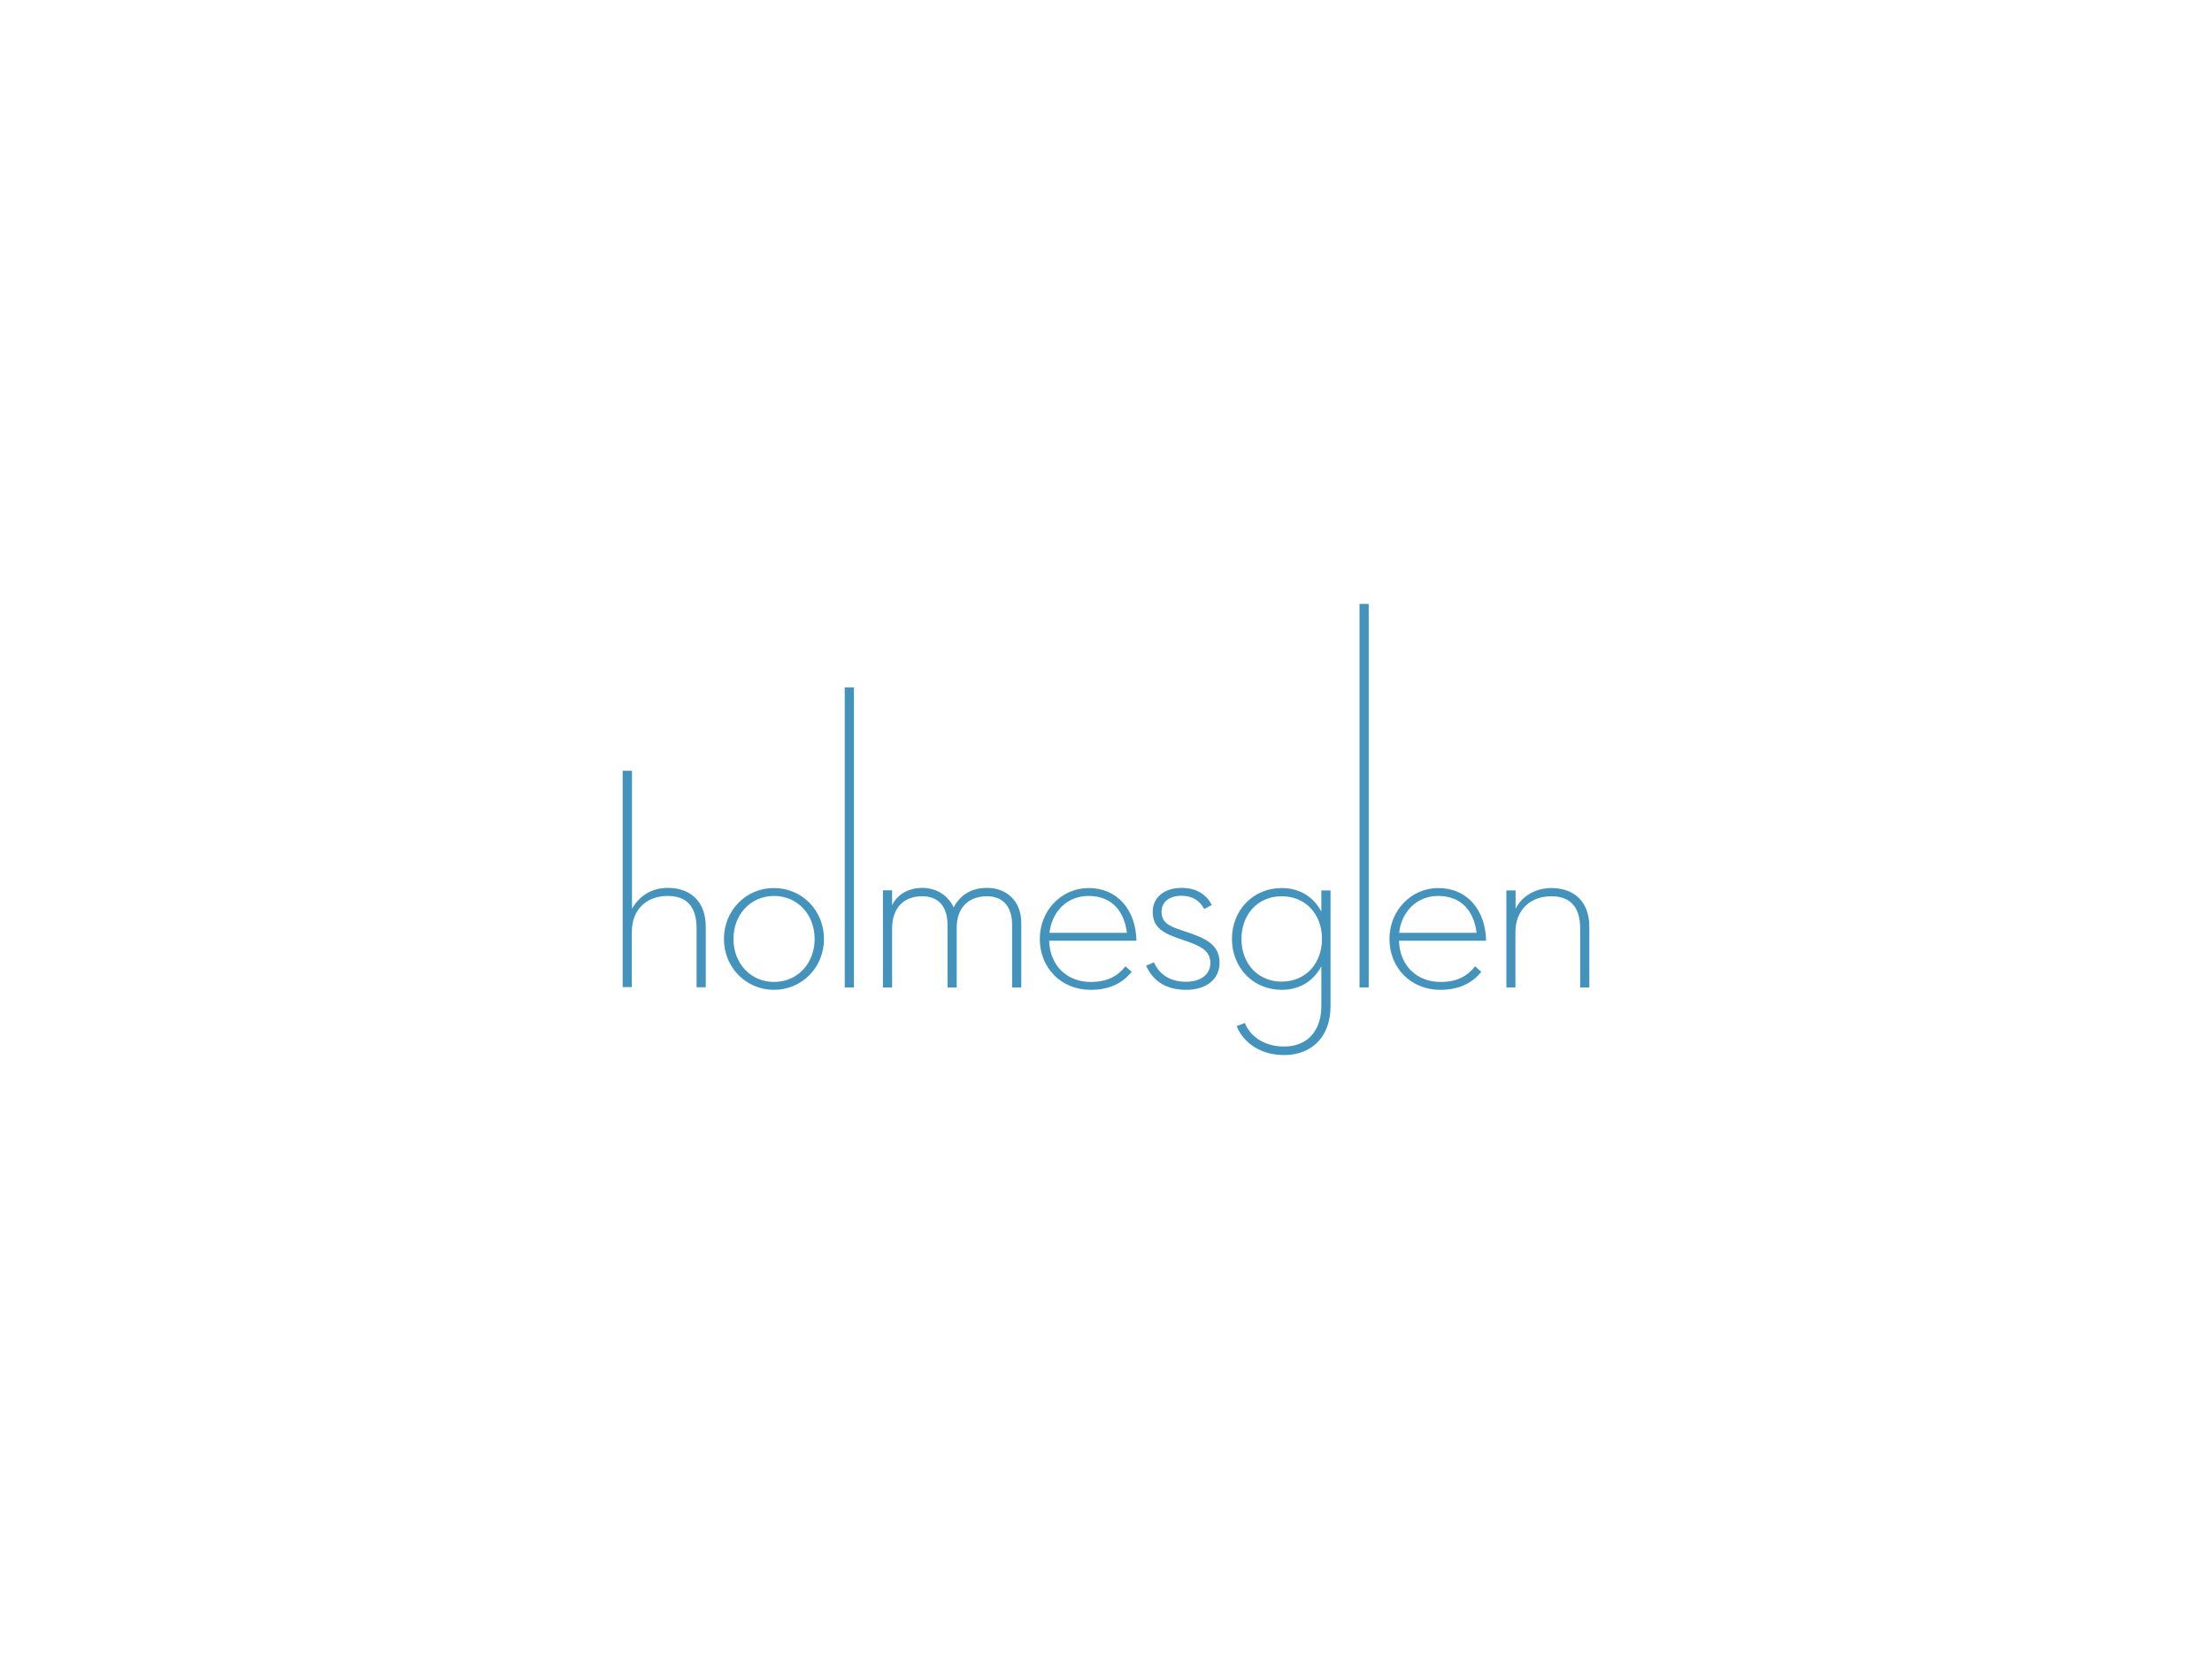
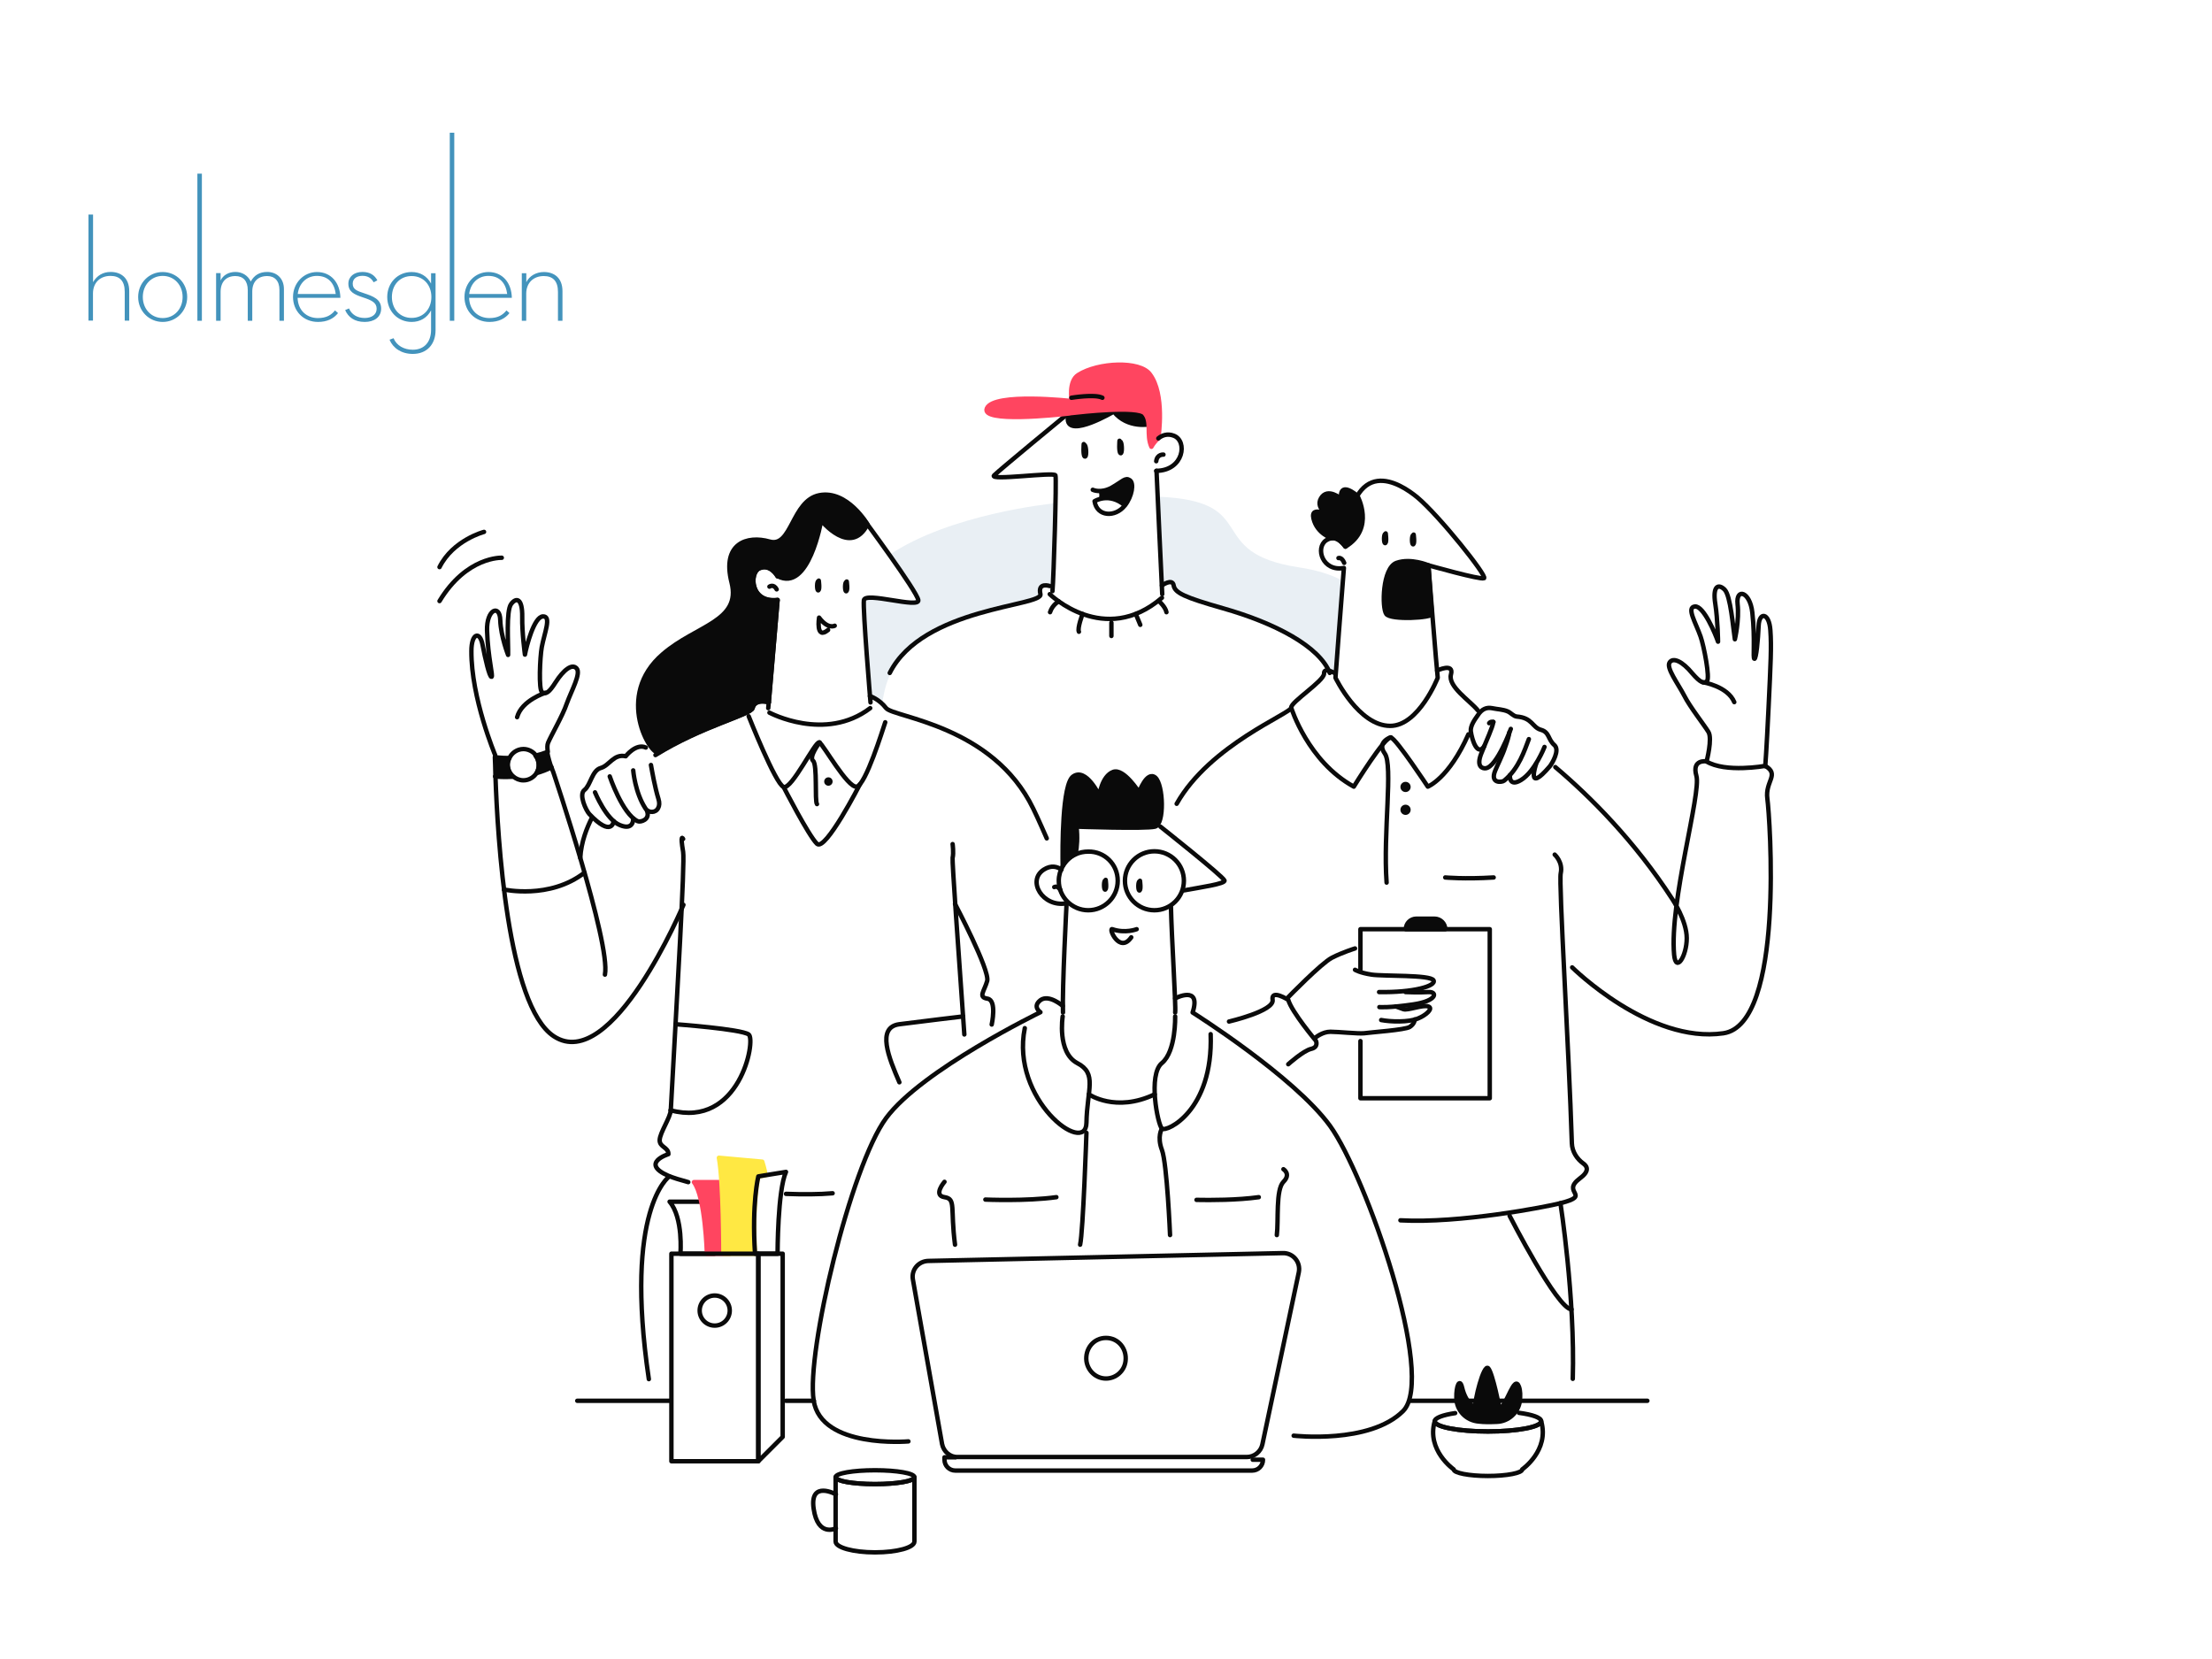
- <svg xmlns="http://www.w3.org/2000/svg" width="760" height="570" viewBox="0 0 760 570" fill="none">
-   <rect width="760" height="570" fill="white" />
-   <path d="M213.988 264.83H217.142V312.198C219.854 307.605 224.059 305.06 229.482 305.06C236.732 305.06 242.487 309.265 242.487 318.451V339.203H239.332V318.949C239.332 311.202 235.68 307.827 229.372 307.827C222.123 307.827 217.087 312.53 217.087 320.167V339.148H213.933V264.83H213.988ZM248.74 322.602C248.74 332.452 256.376 340.088 265.95 340.088C275.468 340.088 283.104 332.452 283.104 322.602C283.104 312.752 275.468 305.115 265.95 305.115C256.376 305.06 248.74 312.752 248.74 322.602ZM279.895 322.602C279.895 331.013 274.029 337.377 265.95 337.377C257.87 337.377 252.005 330.958 252.005 322.602C252.005 314.246 257.87 307.827 265.95 307.827C273.974 307.827 279.895 314.19 279.895 322.602ZM290.243 339.258H293.397V236.165H290.243V339.258ZM303.358 339.258H306.512V319.06C306.512 311.922 310.496 307.937 316.86 307.937C322.283 307.937 325.548 311.313 325.548 317.787V339.258H328.702V318.728C328.702 311.922 332.687 307.937 339.161 307.937C344.307 307.937 347.738 311.202 347.738 317.677V339.258H350.893V317.123C350.893 309.265 345.525 305.06 339.161 305.06C333.793 305.06 330.03 307.384 327.651 311.756C325.548 307.273 321.342 305.06 316.86 305.06C312.046 305.06 308.172 307.439 306.512 311.036V305.89H303.358V339.258ZM374.688 337.377C366.83 337.377 360.743 332.009 360.466 323.21H390.459C390.237 312.53 383.874 305.115 374.024 305.115C364.782 305.115 357.256 312.752 357.256 322.602C357.256 332.452 364.506 340.088 374.743 340.088C381.162 340.088 385.755 337.764 388.799 333.891L386.696 332.009C384.04 335.274 380.664 337.377 374.688 337.377ZM360.577 320.499C361.407 313.194 366.664 307.827 373.968 307.827C382.269 307.827 386.309 313.36 387.194 320.499H360.577ZM393.779 331.788C395.993 336.713 400.254 340.088 407.503 340.088C414.199 340.088 419.013 336.713 419.013 330.736C419.013 324.262 413.645 322.159 406.949 319.946C402.246 318.396 399.091 317.345 399.091 313.25C399.091 309.874 401.803 307.771 405.898 307.771C409.882 307.771 412.206 309.542 413.756 312.309L416.357 310.926C414.475 307.384 411.21 305.06 405.898 305.06C400.032 305.06 396.048 308.38 396.048 313.25C396.048 318.894 399.922 320.776 406.23 322.878C412.317 324.871 415.859 326.531 415.859 330.847C415.859 334.942 412.372 337.321 407.503 337.321C402.135 337.321 398.261 334.831 396.491 330.626L393.779 331.788ZM424.879 352.539C427.314 358.405 433.179 362.5 441.203 362.5C450.943 362.5 457.14 355.915 457.14 345.843V305.945H453.986V313.194C451.164 307.937 446.35 305.115 440.373 305.115C430.523 305.115 423.274 312.752 423.274 322.602C423.274 332.452 430.523 340.088 440.373 340.088C446.35 340.088 451.164 337.266 453.986 332.009V345.622C453.986 354.199 449.172 359.567 441.203 359.567C435.005 359.567 429.804 356.634 427.701 351.488L424.879 352.539ZM454.208 322.602C454.208 331.068 448.563 337.266 440.373 337.266C432.183 337.266 426.539 331.068 426.539 322.602C426.539 314.135 432.183 307.937 440.373 307.937C448.563 307.937 454.208 314.08 454.208 322.602ZM467.101 339.258H470.255V207.5H467.101V339.258ZM494.88 337.377C487.023 337.377 480.935 332.009 480.659 323.21H510.596C510.375 312.53 504.011 305.115 494.161 305.115C484.92 305.115 477.394 312.752 477.394 322.602C477.394 332.452 484.643 340.088 494.88 340.088C501.244 340.088 505.893 337.764 508.936 333.891L506.833 332.009C504.177 335.274 500.857 337.377 494.88 337.377ZM480.714 320.499C481.544 313.194 486.801 307.827 494.106 307.827C502.406 307.827 506.446 313.36 507.331 320.499H480.714ZM517.513 339.258H520.668V320.278C520.668 312.641 525.814 307.937 532.953 307.937C539.261 307.937 542.913 311.313 542.913 319.06V339.258H546.068V318.507C546.068 309.265 540.312 305.115 533.063 305.115C527.64 305.115 522.881 307.827 520.723 312.254V305.945H517.569V339.258H517.513Z" fill="#4393BC" />
+ <svg xmlns="http://www.w3.org/2000/svg" width="1000" height="750" viewBox="0 0 1000 750" fill="none">
+   <rect width="1000" height="750" fill="white" />
+   <path d="M40.036 96.987H42.071V127.547C43.82 124.584 46.533 122.942 50.032 122.942C54.709 122.942 58.422 125.655 58.422 131.582V144.97H56.387V131.903C56.387 126.905 54.031 124.727 49.961 124.727C45.284 124.727 42.035 127.762 42.035 132.688V144.934H40V96.987H40.036ZM62.456 134.259C62.456 140.614 67.383 145.541 73.559 145.541C79.7 145.541 84.627 140.614 84.627 134.259C84.627 127.904 79.7 122.978 73.559 122.978C67.383 122.942 62.456 127.904 62.456 134.259ZM82.556 134.259C82.556 139.686 78.772 143.792 73.559 143.792C68.347 143.792 64.563 139.65 64.563 134.259C64.563 128.868 68.347 124.727 73.559 124.727C78.736 124.727 82.556 128.833 82.556 134.259ZM89.232 145.005H91.267V78.493H89.232V145.005ZM97.694 145.005H99.729V131.974C99.729 127.369 102.299 124.798 106.405 124.798C109.904 124.798 112.01 126.976 112.01 131.153V145.005H114.045V131.76C114.045 127.369 116.615 124.798 120.793 124.798C124.113 124.798 126.326 126.905 126.326 131.082V145.005H128.361V130.725C128.361 125.655 124.898 122.942 120.793 122.942C117.33 122.942 114.902 124.441 113.367 127.262C112.01 124.37 109.297 122.942 106.405 122.942C103.299 122.942 100.8 124.477 99.729 126.798V123.477H97.694V145.005ZM143.713 143.792C138.643 143.792 134.716 140.328 134.538 134.652H153.888C153.745 127.762 149.639 122.978 143.285 122.978C137.322 122.978 132.467 127.904 132.467 134.259C132.467 140.614 137.144 145.541 143.749 145.541C147.89 145.541 150.853 144.041 152.817 141.542L151.46 140.328C149.747 142.435 147.569 143.792 143.713 143.792ZM134.609 132.903C135.145 128.19 138.536 124.727 143.249 124.727C148.604 124.727 151.21 128.297 151.782 132.903H134.609ZM156.03 140.186C157.458 143.363 160.207 145.541 164.884 145.541C169.204 145.541 172.31 143.363 172.31 139.507C172.31 135.33 168.847 133.974 164.527 132.546C161.492 131.546 159.457 130.868 159.457 128.226C159.457 126.048 161.207 124.691 163.849 124.691C166.419 124.691 167.919 125.834 168.918 127.619L170.596 126.726C169.382 124.441 167.276 122.942 163.849 122.942C160.064 122.942 157.494 125.084 157.494 128.226C157.494 131.867 159.993 133.081 164.063 134.438C167.99 135.723 170.275 136.794 170.275 139.579C170.275 142.221 168.026 143.756 164.884 143.756C161.421 143.756 158.922 142.149 157.779 139.436L156.03 140.186ZM176.094 153.574C177.665 157.358 181.449 160 186.626 160C192.91 160 196.908 155.752 196.908 149.254V123.513H194.873V128.19C193.052 124.798 189.946 122.978 186.091 122.978C179.736 122.978 175.059 127.904 175.059 134.259C175.059 140.614 179.736 145.541 186.091 145.541C189.946 145.541 193.052 143.72 194.873 140.328V149.111C194.873 154.645 191.767 158.108 186.626 158.108C182.628 158.108 179.272 156.216 177.915 152.895L176.094 153.574ZM195.016 134.259C195.016 139.722 191.375 143.72 186.091 143.72C180.807 143.72 177.165 139.722 177.165 134.259C177.165 128.797 180.807 124.798 186.091 124.798C191.375 124.798 195.016 128.761 195.016 134.259ZM203.335 145.005H205.37V60H203.335V145.005ZM221.257 143.792C216.187 143.792 212.26 140.328 212.081 134.652H231.396C231.253 127.762 227.147 122.978 220.793 122.978C214.83 122.978 209.975 127.904 209.975 134.259C209.975 140.614 214.652 145.541 221.257 145.541C225.362 145.541 228.361 144.041 230.325 141.542L228.968 140.328C227.255 142.435 225.112 143.792 221.257 143.792ZM212.117 132.903C212.653 128.19 216.044 124.727 220.757 124.727C226.112 124.727 228.718 128.297 229.29 132.903H212.117ZM235.859 145.005H237.894V132.76C237.894 127.833 241.214 124.798 245.819 124.798C249.889 124.798 252.246 126.976 252.246 131.974V145.005H254.281V131.617C254.281 125.655 250.568 122.978 245.891 122.978C242.392 122.978 239.322 124.727 237.929 127.583V123.513H235.894V145.005H235.859Z" fill="#4393BC" />
+   <path d="M477.019 227.271C476.883 234.478 476.747 243.723 476.475 252.289C475.931 269.421 474.708 264.662 474.708 264.662C469.949 263.71 470.357 266.566 470.357 267.381C470.357 268.197 470.085 269.693 468.317 270.781C466.55 271.732 444.523 276.899 436.365 279.482C428.207 281.93 414.611 286.96 405.501 299.469C401.422 305.044 399.655 311.978 398.839 318.097C396.663 315.921 393.4 315.649 393.4 315.649C393.4 315.649 388.913 273.908 390.681 271.596C392.313 269.285 406.181 272.004 412.028 272.684C418.01 273.364 414.339 269.421 412.028 265.614C410.532 263.166 405.501 255.96 401.966 250.93C429.431 232.302 475.524 227.679 475.524 227.679C475.931 227.407 476.475 227.271 477.019 227.271Z" fill="#E9EFF4" />
+   <path d="M607.137 262.622L604.01 303.14L600.747 303.276C600.747 303.276 596.532 297.158 586.062 288.864C575.593 280.434 547.856 273.636 539.97 271.052C532.22 268.605 531.54 266.701 530.18 263.71C528.821 260.719 525.15 264.662 525.15 264.662L523.246 224.552C571.242 226.32 543.233 249.842 587.286 256.504C595.444 257.728 601.834 259.767 607.137 262.622Z" fill="#E9EFF4" />
+   <path d="M607.546 256.776C606.73 266.43 603.739 306.403 603.739 306.403C603.739 306.403 614.208 328.158 628.485 328.158C641.401 328.158 649.967 306.403 649.967 306.403C649.559 303.412 645.752 255.552 645.752 255.552C645.752 255.552 669.274 262.215 670.906 261.399C672.538 260.583 650.783 233.254 640.722 224.824C633.108 218.57 610.945 204.021 608.226 247.122C608.226 247.122 604.555 241.004 599.524 244.267C594.493 247.666 597.892 258.544 607.546 256.776Z" stroke="#0A0A0A" stroke-width="2" stroke-miterlimit="10" stroke-linecap="round" stroke-linejoin="round" />
+   <path d="M605.099 252.289C605.099 252.289 606.594 251.745 607.682 254.464" stroke="#0A0A0A" stroke-width="2" stroke-miterlimit="10" stroke-linecap="round" stroke-linejoin="round" />
+   <path d="M603.739 304.5C603.739 304.5 598.436 301.237 598.572 304.5C598.708 307.763 583.48 317.417 583.752 319.864C584.024 322.447 547.041 336.588 531.949 363.373" stroke="#0A0A0A" stroke-width="2" stroke-miterlimit="10" stroke-linecap="round" stroke-linejoin="round" />
+   <path d="M703.129 346.785C718.901 360.11 739.024 380.233 756.02 406.474C756.02 406.474 762.546 416.128 762.546 424.15C762.546 432.172 757.651 440.058 756.835 431.628C754.66 407.834 769.208 358.342 766.897 350.728C764.721 343.114 771.384 344.202 771.384 344.202C780.086 349.505 798.033 346.241 798.033 346.241C804.695 350.184 797.897 353.176 798.985 361.062C800.072 368.948 807.007 463.036 779.134 467.115C745.686 472.01 710.743 437.338 710.743 437.338" stroke="#0A0A0A" stroke-width="2" stroke-miterlimit="10" stroke-linecap="round" stroke-linejoin="round" />
+   <path d="M649.695 303.14C649.695 303.14 657.445 299.469 655.95 304.908C654.454 310.346 664.516 316.737 668.051 321.088" stroke="#0A0A0A" stroke-width="2" stroke-miterlimit="10" stroke-linecap="round" stroke-linejoin="round" />
+   <path d="M583.752 320C583.752 320 591.23 344.202 612.033 355.623C612.033 355.623 626.309 332.373 628.893 333.461C631.476 334.412 645.48 355.623 645.48 355.623C645.48 355.623 654.998 351.952 663.836 331.965" stroke="#0A0A0A" stroke-width="2" stroke-miterlimit="10" stroke-linecap="round" stroke-linejoin="round" />
+   <path d="M628.757 333.324C628.757 333.324 622.231 335.364 626.038 340.667C629.845 345.969 625.222 376.562 626.854 398.996" stroke="#0A0A0A" stroke-width="2" stroke-miterlimit="10" stroke-linecap="round" stroke-linejoin="round" />
+   <path d="M771.521 344.202C771.521 344.202 774.24 333.869 772.337 330.877C770.433 327.75 763.907 319.456 761.46 314.561C758.468 308.851 753.166 301.917 754.797 299.469C756.429 297.022 760.644 299.061 764.995 304.364C768.666 308.579 770.297 309.259 771.657 307.899C773.153 306.675 770.297 291.991 768.802 287.776C766.626 281.522 762.275 274.587 766.218 274.18C770.161 273.772 775.464 286.552 776.688 290.088C776.688 290.088 776.552 280.026 775.464 273.092C774.104 264.662 776.96 263.846 779.679 266.565C782.398 269.285 783.486 283.969 784.302 289C784.302 289 786.341 280.434 785.526 273.092C784.71 265.75 791.1 267.245 792.188 276.899C793.548 289 792.324 297.838 793.14 297.838C793.955 297.838 794.771 289.272 795.043 282.881C795.315 276.491 799.802 276.899 800.346 284.921C800.89 292.127 800.482 299.877 799.53 319.864C798.578 339.851 798.034 346.377 798.034 346.377" stroke="#0A0A0A" stroke-width="2" stroke-miterlimit="10" stroke-linecap="round" stroke-linejoin="round" />
+   <path d="M702.858 386.351C702.858 386.351 706.665 389.75 705.577 394.781C704.625 398.996 709.248 473.913 710.608 516.878C710.744 520.549 712.783 523.812 715.775 525.988C717.678 527.348 718.63 529.523 714.143 532.786C705.441 539.313 719.99 540.264 705.441 543.935C699.187 545.567 659.893 553.181 633.107 551.685" stroke="#0A0A0A" stroke-width="2" stroke-miterlimit="10" stroke-linecap="round" stroke-linejoin="round" />
+   <path d="M613.665 224.144C613.665 224.144 621.823 238.964 608.226 247.122C608.226 247.122 604.691 242.364 602.108 243.315C602.108 243.315 595.445 241.276 593.814 234.478C592.182 227.679 602.244 233.934 602.244 233.934C602.244 233.934 594.222 230.263 597.213 225.232C600.204 220.201 606.323 225.504 606.323 225.504C606.323 225.504 604.827 216.938 613.665 224.144Z" fill="#0A0A0A" stroke="#0A0A0A" stroke-width="2" stroke-miterlimit="10" stroke-linecap="round" stroke-linejoin="round" />
+   <path d="M769.889 308.443C769.889 308.443 781.038 310.21 784.029 317.417" stroke="#0A0A0A" stroke-width="2" stroke-miterlimit="10" stroke-linecap="round" stroke-linejoin="round" />
+   <path d="M481.913 187.705C481.913 187.705 452.001 212.315 449.418 214.898C446.834 217.482 476.611 213.267 477.155 214.898C477.698 216.53 476.339 261.671 475.795 267.245" stroke="#0A0A0A" stroke-width="2" stroke-miterlimit="10" stroke-linecap="round" stroke-linejoin="round" />
+   <path d="M522.839 212.859C522.839 212.859 525.014 261.263 525.422 268.605" stroke="#0A0A0A" stroke-width="2" stroke-miterlimit="10" stroke-linecap="round" stroke-linejoin="round" />
+   <path d="M474.571 264.934C474.571 264.934 468.997 263.03 470.356 268.605C471.716 274.179 417.194 274.451 402.237 304.228" stroke="#0A0A0A" stroke-width="2" stroke-miterlimit="10" stroke-linecap="round" stroke-linejoin="round" />
+   <path d="M525.286 264.662C525.286 264.662 530.045 261.263 530.589 264.662C531.133 268.061 535.756 270.101 552.887 274.996C576.409 281.658 596.532 292.263 601.155 304.228" stroke="#0A0A0A" stroke-width="2" stroke-miterlimit="10" stroke-linecap="round" stroke-linejoin="round" />
+   <path d="M474.572 268.605C474.572 268.605 499.182 292.671 525.287 270.237" stroke="#0A0A0A" stroke-width="2" stroke-miterlimit="10" stroke-linecap="round" stroke-linejoin="round" />
+   <path d="M390.545 234.885C390.545 234.885 414.611 267.381 415.155 271.324C415.699 275.267 391.089 267.381 390.545 271.324C390.001 275.267 393.536 317.553 393.536 317.553" stroke="#0A0A0A" stroke-width="2" stroke-miterlimit="10" stroke-linecap="round" stroke-linejoin="round" />
+   <path d="M347.308 320.136L351.523 271.324" stroke="#0A0A0A" stroke-width="2" stroke-miterlimit="10" stroke-linecap="round" stroke-linejoin="round" />
+   <path d="M351.523 260.583C351.523 260.583 348.259 254.601 343.093 257.048C338.742 259.224 339.15 272.82 351.523 271.324" stroke="#0A0A0A" stroke-width="2" stroke-miterlimit="10" stroke-linecap="round" stroke-linejoin="round" />
+   <path d="M347.852 265.206C347.852 265.206 349.755 263.846 351.115 266.43" stroke="#0A0A0A" stroke-width="2" stroke-miterlimit="10" stroke-linecap="round" stroke-linejoin="round" />
+   <path d="M267.496 369.9C265.456 373.979 262.737 380.369 262.329 387.847" stroke="#0A0A0A" stroke-width="2" stroke-miterlimit="10" stroke-linecap="round" stroke-linejoin="round" />
+   <path d="M347.579 317.553C347.579 317.553 341.325 315.649 340.237 320.136C339.421 323.127 317.259 328.294 296.32 341.347" stroke="#0A0A0A" stroke-width="2" stroke-miterlimit="10" stroke-linecap="round" stroke-linejoin="round" />
+   <path d="M393.264 314.697C393.264 314.697 397.343 315.921 400.606 320.136C404.005 324.351 448.874 327.886 467.093 365.548C468.997 369.355 473.212 379.009 473.212 379.009" stroke="#0A0A0A" stroke-width="2" stroke-miterlimit="10" stroke-linecap="round" stroke-linejoin="round" />
+   <path d="M231.873 351.136C227.794 351.408 224.803 351.136 223.987 351C223.851 346.785 223.851 343.794 223.715 342.298C223.715 342.298 226.298 342.706 230.241 342.706C229.697 343.658 229.425 344.746 229.425 345.833C229.561 348.009 230.513 349.912 231.873 351.136Z" fill="#0A0A0A" stroke="#0A0A0A" stroke-width="2" stroke-miterlimit="10" stroke-linecap="round" stroke-linejoin="round" />
+   <path d="M242.614 349.504C243.294 348.417 243.566 347.193 243.566 345.969C243.566 344.338 243.022 342.706 242.07 341.618C243.838 341.211 245.605 340.667 247.373 339.987C247.781 342.434 248.597 345.154 249.277 346.921C247.101 348.009 244.926 348.825 242.614 349.504Z" fill="#0A0A0A" stroke="#0A0A0A" stroke-width="2" stroke-miterlimit="10" stroke-linecap="round" stroke-linejoin="round" />
+   <path d="M223.987 351C224.939 378.33 229.29 454.606 250.365 468.475C276.742 485.879 308.966 409.058 308.966 409.058" stroke="#0A0A0A" stroke-width="2" stroke-miterlimit="10" stroke-linecap="round" stroke-linejoin="round" />
+   <path d="M223.851 342.298C223.851 341.619 223.851 341.347 223.851 341.347C223.851 341.347 212.974 315.513 213.11 294.302C213.11 286.28 216.917 285.057 218.14 291.447C219.364 297.838 221.268 306.131 222.219 305.995C223.035 305.859 220.588 297.294 220.18 285.057C219.908 275.403 226.026 272.956 226.162 280.434C226.434 287.776 229.697 296.07 229.697 296.07C229.833 290.903 228.746 276.219 231.057 273.092C233.369 269.965 236.224 270.372 236.088 278.938C235.952 285.873 237.312 295.934 237.312 295.934C237.991 292.263 241.391 278.802 245.47 278.666C249.413 278.53 246.149 286.008 244.926 292.535C244.11 297.022 243.43 311.842 245.062 312.93C246.693 314.017 248.189 313.202 251.18 308.443C254.851 302.732 258.658 299.877 260.698 302.188C262.737 304.5 258.386 312.114 256.211 318.096C254.443 323.399 249.141 332.509 247.781 335.772C247.373 336.724 247.373 338.219 247.645 339.851" stroke="#0A0A0A" stroke-width="2" stroke-miterlimit="10" stroke-linecap="round" stroke-linejoin="round" />
+   <path d="M249.276 346.785C249.684 348.009 250.092 348.961 250.092 348.961C250.092 348.961 276.198 426.461 273.478 440.602" stroke="#0A0A0A" stroke-width="2" stroke-miterlimit="10" stroke-linecap="round" stroke-linejoin="round" />
+   <path d="M223.987 351C223.851 351 223.851 351 223.851 351" stroke="#0A0A0A" stroke-width="2" stroke-miterlimit="10" stroke-linecap="round" stroke-linejoin="round" />
+   <path d="M243.566 345.833C243.566 347.193 243.158 348.417 242.614 349.369C241.391 351.408 239.079 352.768 236.632 352.768C234.864 352.768 233.233 352.088 232.009 351C230.513 349.776 229.562 347.873 229.562 345.697C229.562 344.61 229.833 343.522 230.377 342.57C231.465 340.259 233.912 338.627 236.632 338.627C238.807 338.627 240.847 339.715 242.07 341.211C243.022 342.706 243.566 344.202 243.566 345.833Z" stroke="#0A0A0A" stroke-width="2" stroke-miterlimit="10" stroke-linecap="round" stroke-linejoin="round" />
+   <path d="M246.556 313.202C246.556 313.202 235.815 316.601 233.775 324.215" stroke="#0A0A0A" stroke-width="2" stroke-miterlimit="10" stroke-linecap="round" stroke-linejoin="round" />
+   <path d="M355.33 539.721C362.944 539.993 370.286 539.993 376.405 539.449" stroke="#0A0A0A" stroke-width="2" stroke-miterlimit="10" stroke-linecap="round" stroke-linejoin="round" />
+   <path d="M308.83 379.281C308.83 379.281 307.334 376.29 308.83 385.127C309.646 390.158 306.11 449.439 303.255 501.786C303.119 505.185 298.36 511.983 298.224 515.383C298.088 518.646 302.303 518.646 302.167 521.773C302.167 521.773 289.115 525.852 302.167 531.563C304.479 532.514 307.606 533.466 311.141 534.418" stroke="#0A0A0A" stroke-width="2" stroke-miterlimit="10" stroke-linecap="round" stroke-linejoin="round" />
+   <path d="M430.655 381.593C430.655 381.593 431.199 385.536 430.655 387.847C430.383 389.071 433.238 429.316 435.957 467.659" stroke="#0A0A0A" stroke-width="2" stroke-miterlimit="10" stroke-linecap="round" stroke-linejoin="round" />
+   <path d="M347.852 322.176C347.852 322.176 373.005 335.636 393.4 320.136" stroke="#0A0A0A" stroke-width="2" stroke-miterlimit="10" stroke-linecap="round" stroke-linejoin="round" />
+   <path d="M478.651 271.868C478.651 271.868 475.796 273.364 474.708 276.763" stroke="#0A0A0A" stroke-width="2" stroke-miterlimit="10" stroke-linecap="round" stroke-linejoin="round" />
+   <path d="M489.392 277.579C489.392 277.579 486.944 284.105 487.76 285.601" stroke="#0A0A0A" stroke-width="2" stroke-miterlimit="10" stroke-linecap="round" stroke-linejoin="round" />
+   <path d="M502.444 281.522V287.504" stroke="#0A0A0A" stroke-width="2" stroke-miterlimit="10" stroke-linecap="round" stroke-linejoin="round" />
+   <path d="M513.457 277.579C513.457 277.579 514.817 280.842 515.497 282.474" stroke="#0A0A0A" stroke-width="2" stroke-miterlimit="10" stroke-linecap="round" stroke-linejoin="round" />
+   <path d="M524.063 271.868C524.063 271.868 526.919 274.452 527.327 276.763" stroke="#0A0A0A" stroke-width="2" stroke-miterlimit="10" stroke-linecap="round" stroke-linejoin="round" />
+   <path d="M338.47 323.807C338.47 323.807 350.571 354.399 354.242 355.759C357.913 357.119 368.654 334.684 370.422 335.636C372.189 336.588 383.202 356.303 387.281 355.623C391.36 354.943 399.11 329.654 400.198 326.526" stroke="#0A0A0A" stroke-width="2" stroke-miterlimit="10" stroke-linecap="round" stroke-linejoin="round" />
+   <path d="M653.366 396.685C653.366 396.685 662.068 397.501 675.257 396.685" stroke="#0A0A0A" stroke-width="2" stroke-miterlimit="10" stroke-linecap="round" stroke-linejoin="round" />
+   <path d="M645.751 255.552C645.751 255.552 637.865 252.153 631.339 254.464C624.949 256.776 624.677 274.723 626.716 277.579C628.756 280.434 647.655 279.346 647.383 277.579C647.111 275.811 645.751 255.552 645.751 255.552Z" fill="#0A0A0A" stroke="#0A0A0A" stroke-width="2" stroke-miterlimit="10" stroke-linecap="round" stroke-linejoin="round" />
+   <path d="M226.842 252.153C226.842 252.153 210.934 251.473 198.697 271.732" stroke="#0A0A0A" stroke-width="2" stroke-miterlimit="10" stroke-linecap="round" stroke-linejoin="round" />
+   <path d="M218.82 240.46C218.82 240.46 204.816 244.131 198.697 256.368" stroke="#0A0A0A" stroke-width="2" stroke-miterlimit="10" stroke-linecap="round" stroke-linejoin="round" />
+   <path d="M508.563 228.495C501.357 222.376 494.83 226.591 494.83 226.591C495.918 233.662 504.212 233.934 508.427 228.631C508.427 228.631 508.427 228.631 508.563 228.495ZM508.563 228.495C511.826 224.28 512.778 218.433 510.738 217.074C508.699 215.714 507.611 217.618 502.581 220.473C497.55 223.192 494.015 221.425 494.015 221.425" stroke="#0A0A0A" stroke-width="2" stroke-miterlimit="10" stroke-linecap="round" stroke-linejoin="round" />
+   <path d="M496.462 221.969C496.462 221.969 497.414 223.056 496.734 225.776C496.734 225.776 503.532 223.192 508.291 228.767C508.291 228.767 510.874 225.64 511.554 221.697C512.098 217.754 510.602 216.394 508.835 216.802C507.067 217.21 501.221 222.92 496.462 221.969Z" fill="#0A0A0A" />
+   <path d="M506.116 199.262C506.116 199.262 505.708 204.157 506.524 204.837C507.339 205.517 507.339 200.758 506.66 199.806" stroke="#0A0A0A" stroke-width="2" stroke-miterlimit="10" stroke-linecap="round" stroke-linejoin="round" />
+   <path d="M489.936 200.758C489.936 200.758 489.528 205.653 490.344 206.333C491.296 207.012 491.16 202.254 490.48 201.302" stroke="#0A0A0A" stroke-width="2" stroke-miterlimit="10" stroke-linecap="round" stroke-linejoin="round" />
+   <path d="M626.445 241.14C626.445 241.14 626.989 244.947 626.309 245.491C625.629 246.034 625.493 242.363 626.037 241.548" stroke="#0A0A0A" stroke-width="2" stroke-miterlimit="10" stroke-linecap="round" stroke-linejoin="round" />
+   <path d="M639.09 241.684C639.09 241.684 639.634 245.491 638.954 246.035C638.274 246.579 638.138 242.908 638.682 242.092" stroke="#0A0A0A" stroke-width="2" stroke-miterlimit="10" stroke-linecap="round" stroke-linejoin="round" />
+   <path d="M370.15 262.486C370.15 262.486 370.694 266.293 370.014 266.837C369.334 267.381 369.198 263.71 369.742 262.894" stroke="#0A0A0A" stroke-width="2" stroke-miterlimit="10" stroke-linecap="round" stroke-linejoin="round" />
+   <path d="M382.794 262.895C382.794 262.895 383.338 266.702 382.658 267.245C381.978 267.789 381.843 264.118 382.386 263.302" stroke="#0A0A0A" stroke-width="2" stroke-miterlimit="10" stroke-linecap="round" stroke-linejoin="round" />
+   <path d="M499.861 397.772C499.861 397.772 500.405 401.579 499.725 402.123C499.045 402.667 498.909 398.996 499.453 398.18" stroke="#0A0A0A" stroke-width="2" stroke-miterlimit="10" stroke-linecap="round" stroke-linejoin="round" />
+   <path d="M515.362 398.18C515.362 398.18 515.906 401.987 515.226 402.531C514.546 403.075 514.41 399.404 514.954 398.588" stroke="#0A0A0A" stroke-width="2" stroke-miterlimit="10" stroke-linecap="round" stroke-linejoin="round" />
+   <path d="M392.176 237.061C384.562 251.881 371.238 235.293 371.238 235.293C371.238 235.293 365.663 268.061 351.523 260.447C351.523 260.447 348.259 254.464 343.093 256.912C338.742 259.087 339.15 272.684 351.523 271.188L347.58 317.417C347.58 317.417 341.325 315.513 340.237 320C339.558 322.991 318.347 327.886 297.952 340.123C294.417 342.162 277.557 314.561 299.72 295.662C314.676 282.745 335.207 280.978 330.72 263.302C326.233 245.627 337.79 241.956 347.851 244.811C358.049 247.802 357.913 226.319 370.422 223.872C383.067 221.425 392.176 237.061 392.176 237.061Z" fill="#0A0A0A" stroke="#0A0A0A" stroke-width="2" stroke-miterlimit="10" stroke-linecap="round" stroke-linejoin="round" />
+   <path d="M377.356 282.882C377.356 282.882 374.365 284.649 370.286 279.21C370.286 279.21 368.654 289.544 374.365 284.785" stroke="#0A0A0A" stroke-width="2" stroke-miterlimit="10" stroke-linecap="round" stroke-linejoin="round" />
+   <path d="M227.794 402.123C227.794 402.123 248.461 406.746 264.233 394.509" stroke="#0A0A0A" stroke-width="2" stroke-miterlimit="10" stroke-linecap="round" stroke-linejoin="round" />
+   <path d="M286.259 348.281C286.259 348.281 287.075 358.342 291.833 365.548C293.193 367.588 296.456 367.588 297.544 365.276C298.088 364.325 298.224 362.965 297.68 361.197C296.048 355.895 294.825 348.824 294.281 345.833" stroke="#0A0A0A" stroke-width="2" stroke-miterlimit="10" stroke-linecap="round" stroke-linejoin="round" />
+   <path d="M275.653 351C275.653 351 281.364 367.996 288.298 371.259C289.522 371.803 294.009 370.579 292.513 366.636" stroke="#0A0A0A" stroke-width="2" stroke-miterlimit="10" stroke-linecap="round" stroke-linejoin="round" />
+   <path d="M268.991 358.206C268.991 358.206 274.022 370.579 280.276 373.026C286.531 375.61 286.259 370.171 286.259 370.171" stroke="#0A0A0A" stroke-width="2" stroke-miterlimit="10" stroke-linecap="round" stroke-linejoin="round" />
+   <path d="M277.421 371.259C277.421 371.259 276.741 378.873 266.408 367.996C264.912 366.364 261.513 359.158 264.232 357.119C266.952 355.079 267.632 348.281 271.575 347.193C275.518 346.105 277.421 340.667 282.86 341.89C282.86 341.89 287.483 335.908 291.969 337.947" stroke="#0A0A0A" stroke-width="2" stroke-miterlimit="10" stroke-linecap="round" stroke-linejoin="round" />
+   <path d="M683.006 329.518C683.006 329.518 676.751 346.785 671.585 347.329C670.225 347.465 667.37 346.649 669.545 340.939C672.265 334.004 674.576 329.382 675.12 326.39" stroke="#0A0A0A" stroke-width="2" stroke-miterlimit="10" stroke-linecap="round" stroke-linejoin="round" />
+   <path d="M691.165 334.14C689.262 339.035 686.678 347.465 680.016 352.904C679.064 353.719 673.49 354.399 675.937 348.417C676.617 346.649 679.472 340.939 680.424 337.812C681.376 335.228 682.191 332.509 682.327 331.149" stroke="#0A0A0A" stroke-width="2" stroke-miterlimit="10" stroke-linecap="round" stroke-linejoin="round" />
+   <path d="M698.236 337.676C698.236 337.676 693.885 348.825 687.63 352.632C682.056 356.031 682.599 350.456 682.599 350.456" stroke="#0A0A0A" stroke-width="2" stroke-miterlimit="10" stroke-linecap="round" stroke-linejoin="round" />
+   <path d="M671.042 337.267C667.914 342.162 665.467 334.548 664.923 330.605C664.651 328.158 666.691 325.302 668.05 323.399C669.954 320.407 672.129 319.728 674.441 320.136C677.024 320.679 679.471 320.679 681.647 321.631C683.142 322.311 684.23 323.807 685.726 323.943C692.796 324.486 692.66 328.837 696.603 329.925C700.546 331.013 699.73 334.276 702.722 336.859C705.305 339.171 701.634 345.153 700.682 346.377C689.669 359.294 694.428 345.425 694.428 345.425" stroke="#0A0A0A" stroke-width="2" stroke-miterlimit="10" stroke-linecap="round" stroke-linejoin="round" />
+   <path d="M529.365 410.009C529.637 423.47 531.677 455.014 531.269 457.733" stroke="#0A0A0A" stroke-width="2" stroke-miterlimit="10" stroke-linecap="round" stroke-linejoin="round" />
+   <path d="M524.607 373.707C524.607 373.707 552.752 396.005 553.568 398.044C554.112 399.54 542.555 401.172 535.213 402.531" stroke="#0A0A0A" stroke-width="2" stroke-miterlimit="10" stroke-linecap="round" stroke-linejoin="round" />
+   <path d="M482.186 408.377C482.186 408.377 480.146 446.856 480.554 457.733" stroke="#0A0A0A" stroke-width="2" stroke-miterlimit="10" stroke-linecap="round" stroke-linejoin="round" />
+   <path d="M522.16 373.706C517.809 374.794 486.673 373.706 486.673 373.706C487.216 378.465 486.945 382.68 486.265 386.079C483.817 387.303 481.642 389.206 480.418 391.518C480.282 383.496 480.146 354.399 485.177 351C491.023 346.921 497.006 359.702 497.006 359.702C497.006 359.702 498.094 350.864 503.26 348.961C508.019 347.193 514.953 358.206 514.953 358.206C514.953 358.206 518.489 348.281 522.296 351.544C525.967 354.807 526.511 372.619 522.16 373.706Z" fill="#0A0A0A" stroke="#0A0A0A" stroke-width="2" stroke-miterlimit="10" stroke-linecap="round" stroke-linejoin="round" />
+   <path d="M479.874 393.149C477.971 391.79 475.251 390.974 471.852 393.149C464.102 398.18 471.444 410.281 482.05 408.377" stroke="#0A0A0A" stroke-width="2" stroke-miterlimit="10" stroke-linecap="round" stroke-linejoin="round" />
+   <path d="M480.417 454.742C480.417 454.742 474.163 449.303 470.356 452.159C466.549 455.15 470.356 457.597 470.356 457.597C470.356 457.597 416.649 483.703 400.605 505.457C384.561 527.212 364.438 611.375 367.838 633.129C371.237 655.02 410.667 651.62 410.667 651.62" stroke="#0A0A0A" stroke-width="2" stroke-miterlimit="10" stroke-linecap="round" stroke-linejoin="round" />
+   <path d="M425.895 652.844L412.706 578.471C411.891 574.12 415.154 570.177 419.641 570.041L579.944 566.506C584.567 566.37 588.102 570.585 587.151 575.208L570.699 652.98C570.019 656.244 567.028 658.691 563.628 658.691H432.965C429.566 658.827 426.575 656.244 425.895 652.844Z" stroke="#0A0A0A" stroke-width="2" stroke-miterlimit="10" stroke-linecap="round" stroke-linejoin="round" />
+   <path d="M508.835 615.317C509.515 609.879 505.708 604.848 499.997 604.848C494.287 604.848 490.48 609.879 491.159 615.317C491.839 619.94 495.646 623.204 499.997 623.204C504.348 623.204 508.291 619.94 508.835 615.317Z" stroke="#0A0A0A" stroke-width="2" stroke-miterlimit="10" stroke-linecap="round" stroke-linejoin="round" />
+   <path d="M531.27 451.343C531.27 451.343 543.235 445.088 539.156 457.733C539.156 457.733 584.976 486.558 601.292 508.992C617.472 531.427 649.424 622.66 634.332 637.888C619.239 652.98 584.84 649.037 584.84 649.037" stroke="#0A0A0A" stroke-width="2" stroke-miterlimit="10" stroke-linecap="round" stroke-linejoin="round" />
+   <path d="M431.878 658.826H426.983V659.914C426.983 662.633 429.159 664.809 431.878 664.809H566.076C568.796 664.809 570.971 662.633 570.971 659.914H566.348" stroke="#0A0A0A" stroke-width="2" stroke-miterlimit="10" stroke-linecap="round" stroke-linejoin="round" />
+   <path d="M431.743 408.65C431.743 408.65 447.515 438.562 446.291 443.457C444.932 448.216 442.077 450.799 446.427 451.479C450.778 452.159 448.331 463.172 448.331 463.172" stroke="#0A0A0A" stroke-width="2" stroke-miterlimit="10" stroke-linecap="round" stroke-linejoin="round" />
+   <path d="M480.418 459.501C480.418 459.501 477.835 475.681 486.944 480.576C496.19 485.334 491.431 492.405 491.159 507.633C490.887 522.861 456.76 497.028 463.286 464.804" stroke="#0A0A0A" stroke-width="2" stroke-miterlimit="10" stroke-linecap="round" stroke-linejoin="round" />
+   <path d="M491.159 512.12C491.159 512.12 489.663 556.716 488.304 562.699" stroke="#0A0A0A" stroke-width="2" stroke-miterlimit="10" stroke-linecap="round" stroke-linejoin="round" />
+   <path d="M531.269 459.501C531.269 459.501 531.677 475.273 525.287 480.576C518.896 485.742 523.383 508.449 525.287 510.216C527.19 511.984 548.537 502.33 547.313 467.523" stroke="#0A0A0A" stroke-width="2" stroke-miterlimit="10" stroke-linecap="round" stroke-linejoin="round" />
+   <path d="M525.286 510.217C525.286 510.217 522.975 513.752 525.286 519.87C527.598 525.989 528.957 558.348 528.957 558.348" stroke="#0A0A0A" stroke-width="2" stroke-miterlimit="10" stroke-linecap="round" stroke-linejoin="round" />
+   <path d="M426.984 534.282C426.984 534.282 421.681 540.401 426.984 541.216C432.286 542.032 429.567 545.975 431.742 562.699" stroke="#0A0A0A" stroke-width="2" stroke-miterlimit="10" stroke-linecap="round" stroke-linejoin="round" />
+   <path d="M580.217 528.572C580.217 528.572 583.752 530.747 580.217 534.282C576.682 537.817 578.041 551.822 577.226 558.348" stroke="#0A0A0A" stroke-width="2" stroke-miterlimit="10" stroke-linecap="round" stroke-linejoin="round" />
+   <path d="M513.866 420.071C513.866 420.071 508.699 422.111 502.852 420.071C500.949 419.391 506.116 431.356 511.418 423.742" stroke="#0A0A0A" stroke-width="2" stroke-miterlimit="10" stroke-linecap="round" stroke-linejoin="round" />
+   <path d="M492.247 494.716C492.247 494.716 504.348 503.146 522.024 494.716" stroke="#0A0A0A" stroke-width="2" stroke-miterlimit="10" stroke-linecap="round" stroke-linejoin="round" />
+   <path d="M635.419 358.071C636.695 358.071 637.73 357.036 637.73 355.759C637.73 354.483 636.695 353.448 635.419 353.448C634.142 353.448 633.107 354.483 633.107 355.759C633.107 357.036 634.142 358.071 635.419 358.071Z" fill="#0A0A0A" />
+   <path d="M635.419 368.404C636.695 368.404 637.73 367.369 637.73 366.092C637.73 364.816 636.695 363.781 635.419 363.781C634.142 363.781 633.107 364.816 633.107 366.092C633.107 367.369 634.142 368.404 635.419 368.404Z" fill="#0A0A0A" />
+   <path d="M302.574 633.265H260.969" stroke="#0A0A0A" stroke-width="2" stroke-miterlimit="10" stroke-linecap="round" stroke-linejoin="round" />
+   <path d="M367.975 633.265H355.33" stroke="#0A0A0A" stroke-width="2" stroke-miterlimit="10" stroke-linecap="round" stroke-linejoin="round" />
+   <path d="M744.734 633.265H637.865" stroke="#0A0A0A" stroke-width="2" stroke-miterlimit="10" stroke-linecap="round" stroke-linejoin="round" />
+   <path d="M505.3 398.18C505.3 405.522 499.317 411.505 491.975 411.505C484.633 411.505 478.65 405.522 478.65 398.18C478.65 395.733 479.33 393.557 480.418 391.654C481.778 389.207 483.817 387.303 486.264 386.215C488.032 385.399 489.936 384.992 491.975 384.992C499.317 384.856 505.3 390.702 505.3 398.18Z" stroke="#0A0A0A" stroke-width="2" stroke-miterlimit="10" stroke-linecap="round" stroke-linejoin="round" />
+   <path d="M521.887 411.505C529.246 411.505 535.212 405.539 535.212 398.18C535.212 390.821 529.246 384.855 521.887 384.855C514.528 384.855 508.562 390.821 508.562 398.18C508.562 405.539 514.528 411.505 521.887 411.505Z" stroke="#0A0A0A" stroke-width="2" stroke-miterlimit="10" stroke-linecap="round" stroke-linejoin="round" />
+   <path d="M479.331 402.259C479.331 402.259 478.107 400.22 476.611 401.036" stroke="#0A0A0A" stroke-width="2" stroke-miterlimit="10" stroke-linecap="round" stroke-linejoin="round" />
+   <path d="M305.431 463.036C305.431 463.036 335.071 465.211 338.47 467.659C341.869 470.106 334.391 510.352 303.119 501.922" stroke="#0A0A0A" stroke-width="2" stroke-miterlimit="10" stroke-linecap="round" stroke-linejoin="round" />
+   <path d="M435.413 459.501C435.413 459.501 417.058 461.676 406.589 463.036C396.119 464.396 401.83 478.264 406.589 489.278" stroke="#0A0A0A" stroke-width="2" stroke-miterlimit="10" stroke-linecap="round" stroke-linejoin="round" />
+   <path d="M705.442 543.935C705.442 543.935 712.105 586.493 711.017 623.339" stroke="#0A0A0A" stroke-width="2" stroke-miterlimit="10" stroke-linecap="round" stroke-linejoin="round" />
+   <path d="M682.463 549.646C682.463 549.646 704.081 591.931 710.472 591.931" stroke="#0A0A0A" stroke-width="2" stroke-miterlimit="10" stroke-linecap="round" stroke-linejoin="round" />
+   <path d="M413.388 667.801C413.388 669.568 405.502 670.928 395.576 670.928C385.787 670.928 377.765 669.568 377.765 667.801C377.765 666.033 385.651 664.673 395.576 664.673C405.502 664.673 413.388 666.033 413.388 667.801Z" stroke="#0A0A0A" stroke-width="2" stroke-miterlimit="10" stroke-linecap="round" stroke-linejoin="round" />
+   <path d="M413.388 667.801V696.897C413.388 699.617 405.502 701.792 395.576 701.792C385.787 701.792 377.765 699.617 377.765 696.897V667.801C377.765 669.568 385.651 670.928 395.576 670.928C405.502 670.928 413.388 669.568 413.388 667.801Z" stroke="#0A0A0A" stroke-width="2" stroke-miterlimit="10" stroke-linecap="round" stroke-linejoin="round" />
+   <path d="M377.899 675.551C377.899 675.551 365.935 669.024 367.838 682.077C369.742 695.13 377.899 690.915 377.899 690.915" stroke="#0A0A0A" stroke-width="2" stroke-miterlimit="10" stroke-linecap="round" stroke-linejoin="round" />
+   <path d="M353.835 649.58V566.777H342.821V660.594L353.835 649.58Z" stroke="#0A0A0A" stroke-width="2" stroke-miterlimit="10" stroke-linecap="round" stroke-linejoin="round" />
+   <path d="M307.606 566.778C307.606 566.778 308.965 550.598 302.711 543.256H317.939L322.97 566.778H307.606Z" stroke="#0A0A0A" stroke-width="2" stroke-miterlimit="10" stroke-linecap="round" stroke-linejoin="round" />
+   <path d="M319.57 566.778C319.57 566.778 318.89 541.08 313.724 534.418H326.097L329.904 566.778H319.57Z" fill="#FF4560" stroke="#FF4560" stroke-width="2" stroke-miterlimit="10" stroke-linecap="round" stroke-linejoin="round" />
+   <path d="M342.82 531.834C342.82 531.834 339.965 543.799 341.325 566.777H327.048C327.048 566.777 327.048 534.689 325.009 523.404L344.588 525.172C344.588 525.172 345.812 528.979 346.083 531.29L342.82 531.834Z" fill="#FFE843" stroke="#FFE843" stroke-width="2" stroke-miterlimit="10" stroke-linecap="round" stroke-linejoin="round" />
+   <path d="M355.329 529.795C351.522 538.225 351.522 566.777 351.522 566.777H341.325C339.829 543.799 342.821 531.834 342.821 531.834L346.084 531.29L355.329 529.795Z" stroke="#0A0A0A" stroke-width="2" stroke-miterlimit="10" stroke-linecap="round" stroke-linejoin="round" />
+   <path d="M342.82 566.777H303.526V660.594H342.82V566.777Z" stroke="#0A0A0A" stroke-width="2" stroke-miterlimit="10" stroke-linecap="round" stroke-linejoin="round" />
+   <path d="M323.107 599.273C326.861 599.273 329.905 596.23 329.905 592.475C329.905 588.72 326.861 585.677 323.107 585.677C319.352 585.677 316.309 588.72 316.309 592.475C316.309 596.23 319.352 599.273 323.107 599.273Z" stroke="#0A0A0A" stroke-width="2" stroke-miterlimit="10" stroke-linecap="round" stroke-linejoin="round" />
+   <path d="M302.574 531.835C302.574 531.835 281.907 546.383 293.328 623.476" stroke="#0A0A0A" stroke-width="2" stroke-miterlimit="10" stroke-linecap="round" stroke-linejoin="round" />
+   <path d="M686.679 638.704C692.797 639.52 696.74 640.88 696.74 642.511C696.74 645.094 685.999 647.134 672.674 647.134C659.35 647.134 648.608 645.094 648.608 642.511C648.608 641.016 652.279 639.656 657.854 638.84" stroke="#0A0A0A" stroke-width="2" stroke-miterlimit="10" stroke-linecap="round" stroke-linejoin="round" />
+   <path d="M688.174 664.265C688.174 665.897 681.24 667.256 672.674 667.256C664.109 667.256 657.174 665.897 657.174 664.265C657.174 664.265 644.801 655.699 648.608 642.51C648.608 645.094 659.35 647.133 672.674 647.133C685.999 647.133 696.74 645.094 696.74 642.51C700.547 655.699 688.174 664.265 688.174 664.265Z" stroke="#0A0A0A" stroke-width="2" stroke-miterlimit="10" stroke-linecap="round" stroke-linejoin="round" />
+   <path d="M676.616 642.783C681.919 642.647 686.406 638.568 687.085 633.401C687.357 631.09 687.357 628.778 686.678 626.875C684.638 621.3 681.375 634.761 677.976 637.072C677.976 637.072 674.849 620.892 672.809 618.581C670.77 616.269 666.419 633.809 666.963 636.392C666.963 636.392 662.748 634.761 660.98 627.282C659.892 622.796 658.261 626.603 658.397 631.905C658.397 637.616 662.884 642.239 668.594 642.647C670.77 642.919 673.489 642.919 676.616 642.783Z" fill="#0A0A0A" stroke="#0A0A0A" stroke-width="2" stroke-miterlimit="10" stroke-linecap="round" stroke-linejoin="round" />
+   <path d="M675.121 326.39C675.121 326.39 673.898 325.982 673.218 326.934" stroke="#0A0A0A" stroke-width="2" stroke-miterlimit="10" stroke-linecap="round" stroke-linejoin="round" />
+   <path d="M445.475 542.304C445.475 542.304 463.966 543.12 477.562 541.216" stroke="#0A0A0A" stroke-width="2" stroke-miterlimit="10" stroke-linecap="round" stroke-linejoin="round" />
+   <path d="M540.922 542.44C547.04 542.576 559.413 542.576 569.067 541.216" stroke="#0A0A0A" stroke-width="2" stroke-miterlimit="10" stroke-linecap="round" stroke-linejoin="round" />
+   <path d="M354.242 355.759C354.242 355.759 365.527 377.785 369.334 381.456C373.141 385.127 388.777 354.535 388.777 354.535" stroke="#0A0A0A" stroke-width="2" stroke-miterlimit="10" stroke-linecap="round" stroke-linejoin="round" />
+   <path d="M370.558 335.636C370.558 335.636 365.527 342.163 367.567 343.93C369.606 345.698 368.247 362.15 369.334 363.509" stroke="#0A0A0A" stroke-width="2" stroke-miterlimit="10" stroke-linecap="round" stroke-linejoin="round" />
+   <path d="M374.501 355.215C375.552 355.215 376.405 354.363 376.405 353.312C376.405 352.26 375.552 351.408 374.501 351.408C373.45 351.408 372.598 352.26 372.598 353.312C372.598 354.363 373.45 355.215 374.501 355.215Z" fill="#0A0A0A" />
+   <path d="M503.533 186.074C503.533 186.074 483.138 198.175 482.73 189.609C482.322 181.043 505.3 183.354 505.3 183.354L517.809 185.802L519.985 191.784C519.985 191.784 509.787 193.96 503.533 186.074Z" fill="#0A0A0A" stroke="#0A0A0A" stroke-width="2" stroke-miterlimit="10" stroke-linecap="round" stroke-linejoin="round" />
+   <path d="M523.655 198.175C521.616 199.806 520.528 201.982 520.528 201.982C518.08 196.407 520.8 190.832 517.537 186.889C514.545 183.354 488.848 186.21 484.225 186.753C483.817 186.753 483.545 186.889 483.545 186.889C477.971 187.569 443.163 191.24 446.155 184.578C449.418 177.372 484.497 181.315 484.497 181.315C484.497 181.315 482.865 172.341 487.488 169.486C496.462 163.775 515.361 162.959 519.848 169.214C526.646 178.188 523.791 197.223 523.655 198.175Z" fill="#FF4560" stroke="#FF4560" stroke-width="2" stroke-miterlimit="10" stroke-linecap="round" stroke-linejoin="round" />
+   <path d="M484.361 179.82C484.361 179.82 494.967 178.052 498.366 179.82" stroke="#0A0A0A" stroke-width="2" stroke-miterlimit="10" stroke-linecap="round" stroke-linejoin="round" />
+   <path d="M525.967 205.517C525.967 205.517 523.112 205.245 522.704 208.508" stroke="#0A0A0A" stroke-width="2" stroke-miterlimit="10" stroke-linecap="round" stroke-linejoin="round" />
+   <path d="M523.656 198.175C525.287 196.815 527.735 195.863 530.59 196.951C536.98 199.263 535.213 212.723 522.704 212.859" stroke="#0A0A0A" stroke-width="2" stroke-miterlimit="10" stroke-linecap="round" stroke-linejoin="round" />
+   <path d="M582.393 450.799C582.393 450.799 597.349 435.435 602.108 432.988C606.866 430.54 612.577 428.773 612.577 428.773" stroke="#0A0A0A" stroke-width="2" stroke-miterlimit="10" stroke-linecap="round" stroke-linejoin="round" />
+   <path d="M612.577 438.427C612.577 438.427 614.753 439.786 620.055 440.602C625.358 441.418 646.705 440.602 648.064 443.185C649.424 445.769 638.819 448.76 623.454 448.488" stroke="#0A0A0A" stroke-width="2" stroke-miterlimit="10" stroke-linecap="round" stroke-linejoin="round" />
+   <path d="M635.419 448.488C635.419 448.488 641.673 448.76 645.752 448.488C649.831 448.216 649.967 452.431 638.954 454.062C627.941 455.694 623.59 455.286 623.59 455.286" stroke="#0A0A0A" stroke-width="2" stroke-miterlimit="10" stroke-linecap="round" stroke-linejoin="round" />
+   <path d="M631.068 455.014C631.068 455.014 632.563 455.558 634.467 456.238C636.37 456.918 643.44 454.062 645.752 455.014C648.063 455.83 644.8 458.957 640.993 460.453C636.778 462.22 628.62 461.948 624.405 461.133" stroke="#0A0A0A" stroke-width="2" stroke-miterlimit="10" stroke-linecap="round" stroke-linejoin="round" />
+   <path d="M639.634 460.861C639.634 460.861 639.498 462.9 637.323 464.26C635.283 465.62 619.375 466.707 616.656 467.115C613.937 467.387 604.963 466.435 601.428 466.435C597.893 466.435 594.766 469.019 594.766 469.019" stroke="#0A0A0A" stroke-width="2" stroke-miterlimit="10" stroke-linecap="round" stroke-linejoin="round" />
+   <path d="M615.024 438.426V420.071H673.49V496.484H615.024V470.65" stroke="#0A0A0A" stroke-width="2" stroke-miterlimit="10" stroke-linecap="round" stroke-linejoin="round" />
+   <path d="M653.367 420.071H635.556C635.556 417.351 637.731 415.312 640.314 415.312H648.472C651.192 415.312 653.367 417.487 653.367 420.071Z" fill="#0A0A0A" stroke="#0A0A0A" stroke-width="2" stroke-miterlimit="10" stroke-linecap="round" stroke-linejoin="round" />
+   <path d="M555.607 461.812C555.607 461.812 576.138 457.053 575.322 452.023C574.507 446.992 582.393 452.023 582.393 452.023C584.024 457.597 594.902 470.514 594.902 470.514C594.902 470.514 596.261 473.369 592.726 474.185C589.191 475.001 582.393 481.119 582.393 481.119" stroke="#0A0A0A" stroke-width="2" stroke-miterlimit="10" stroke-linecap="round" stroke-linejoin="round" />
</svg>
